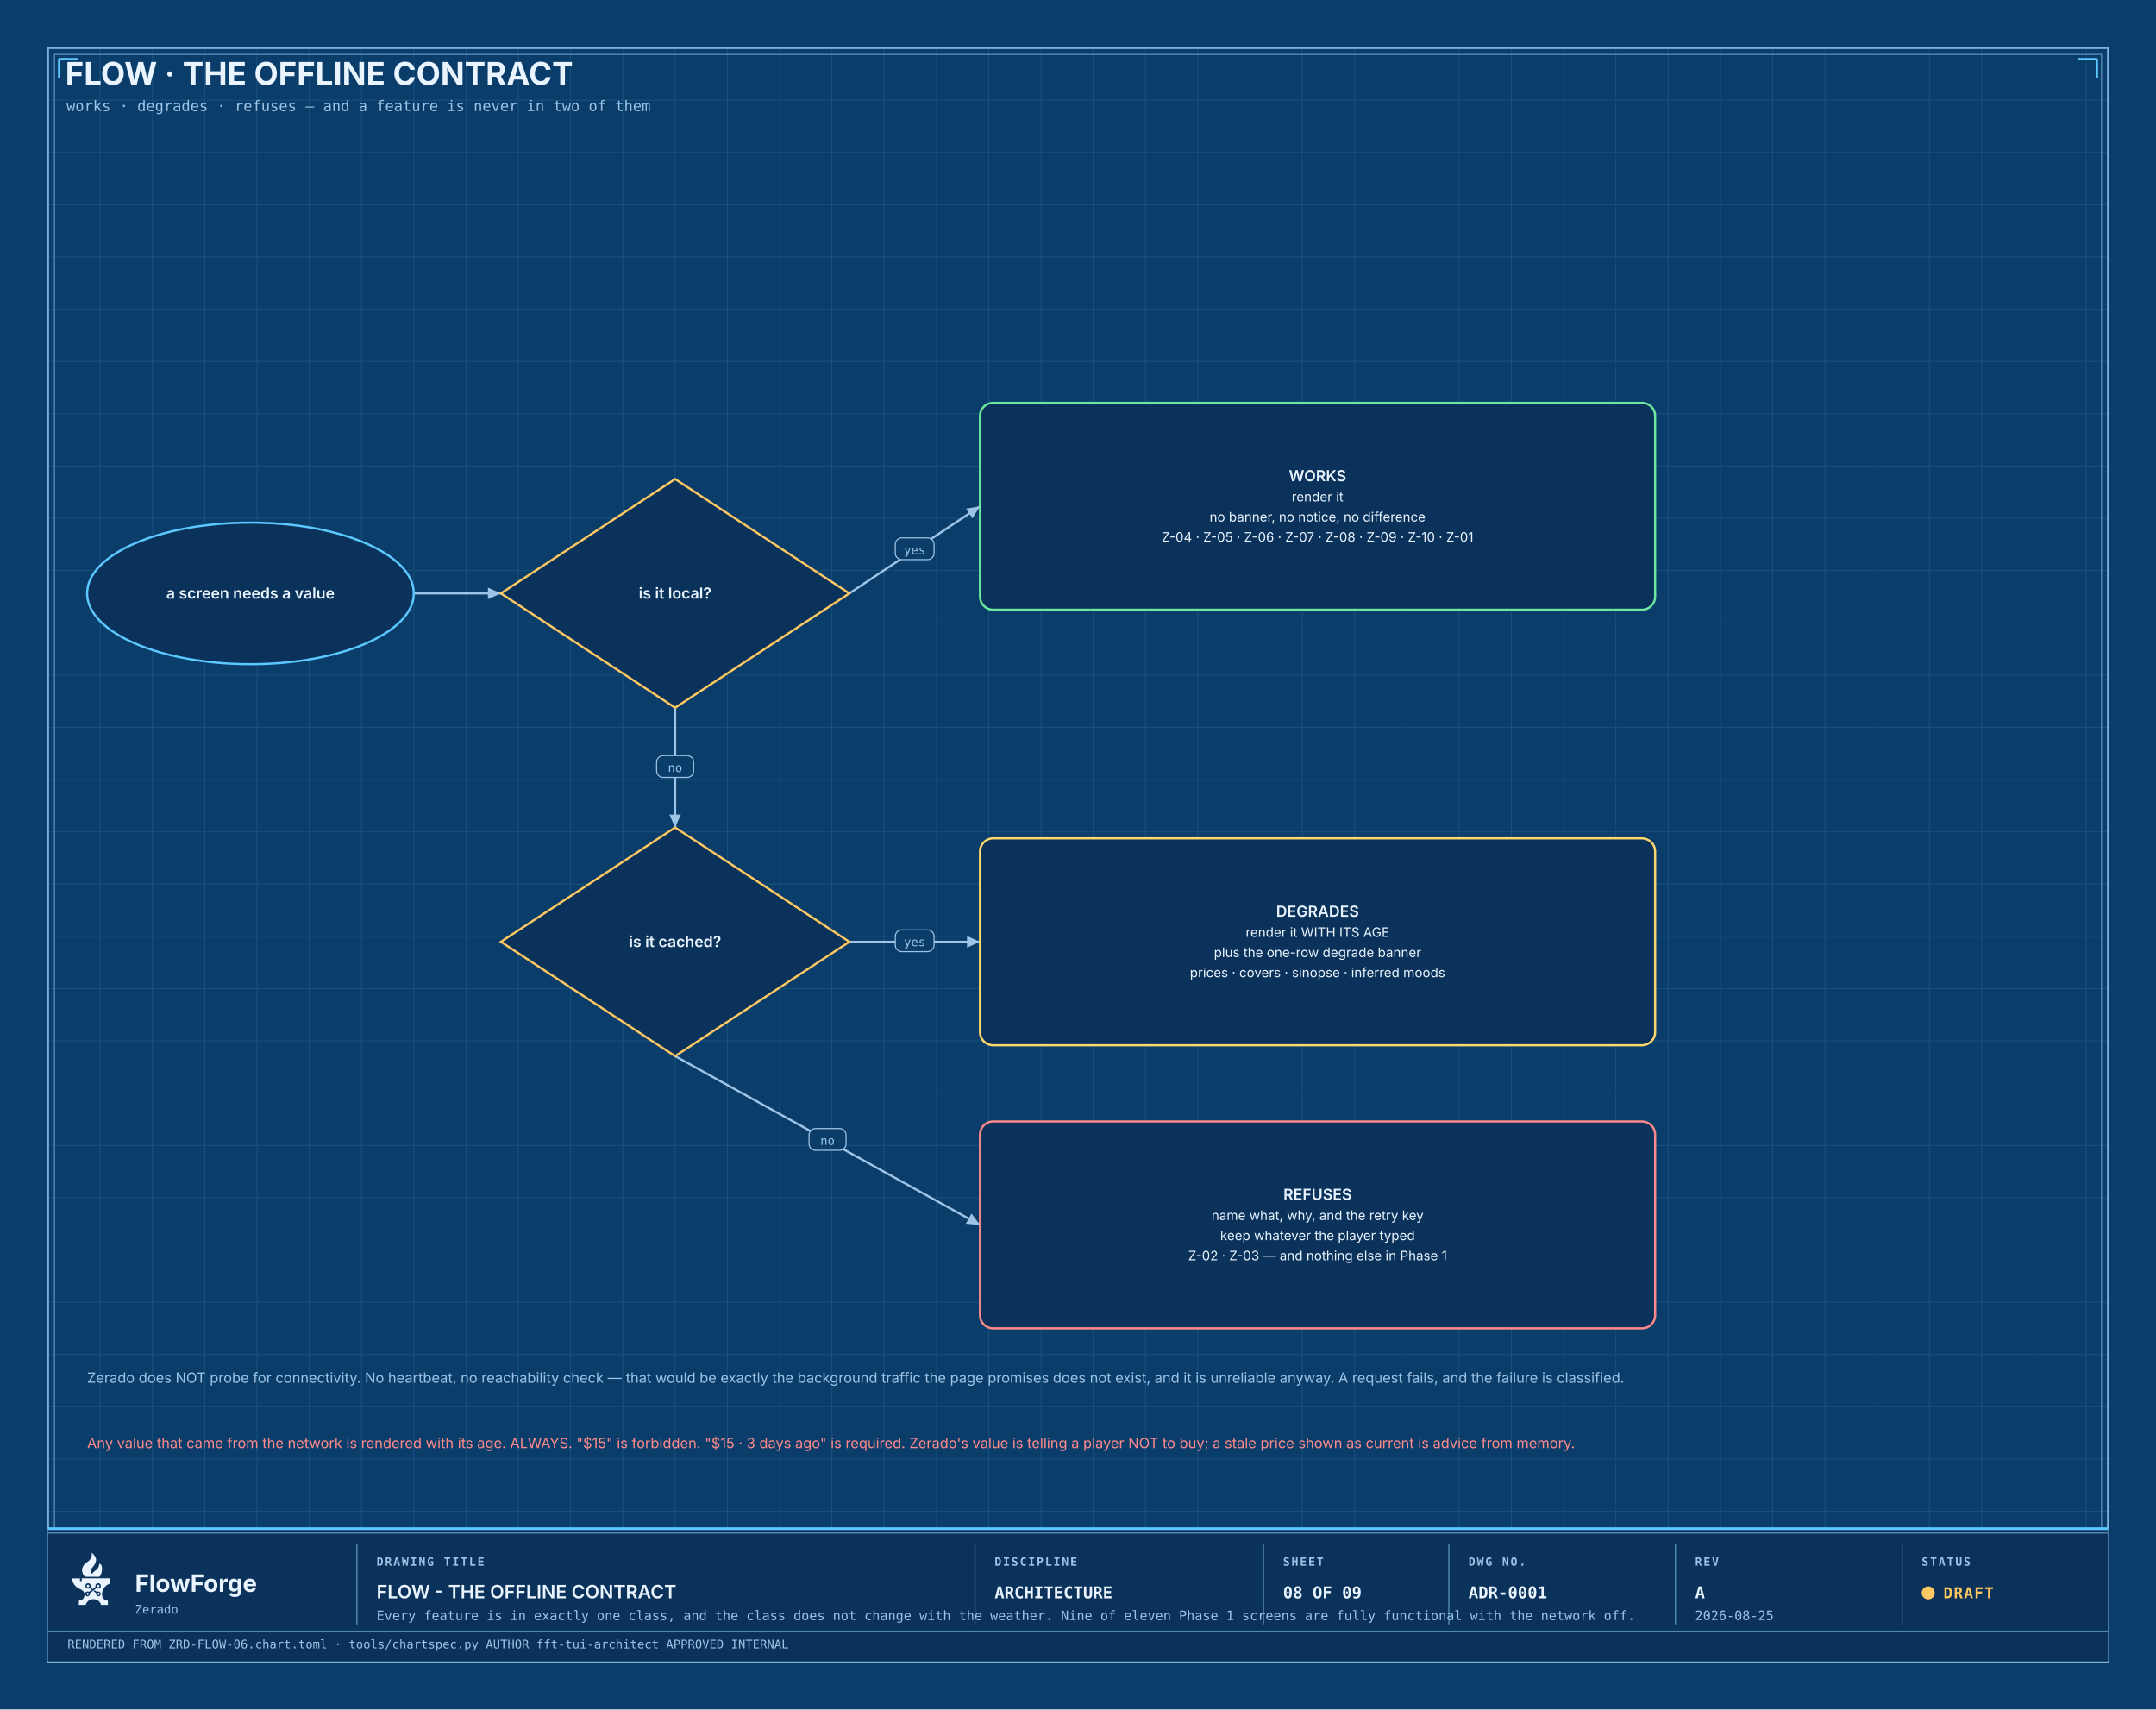
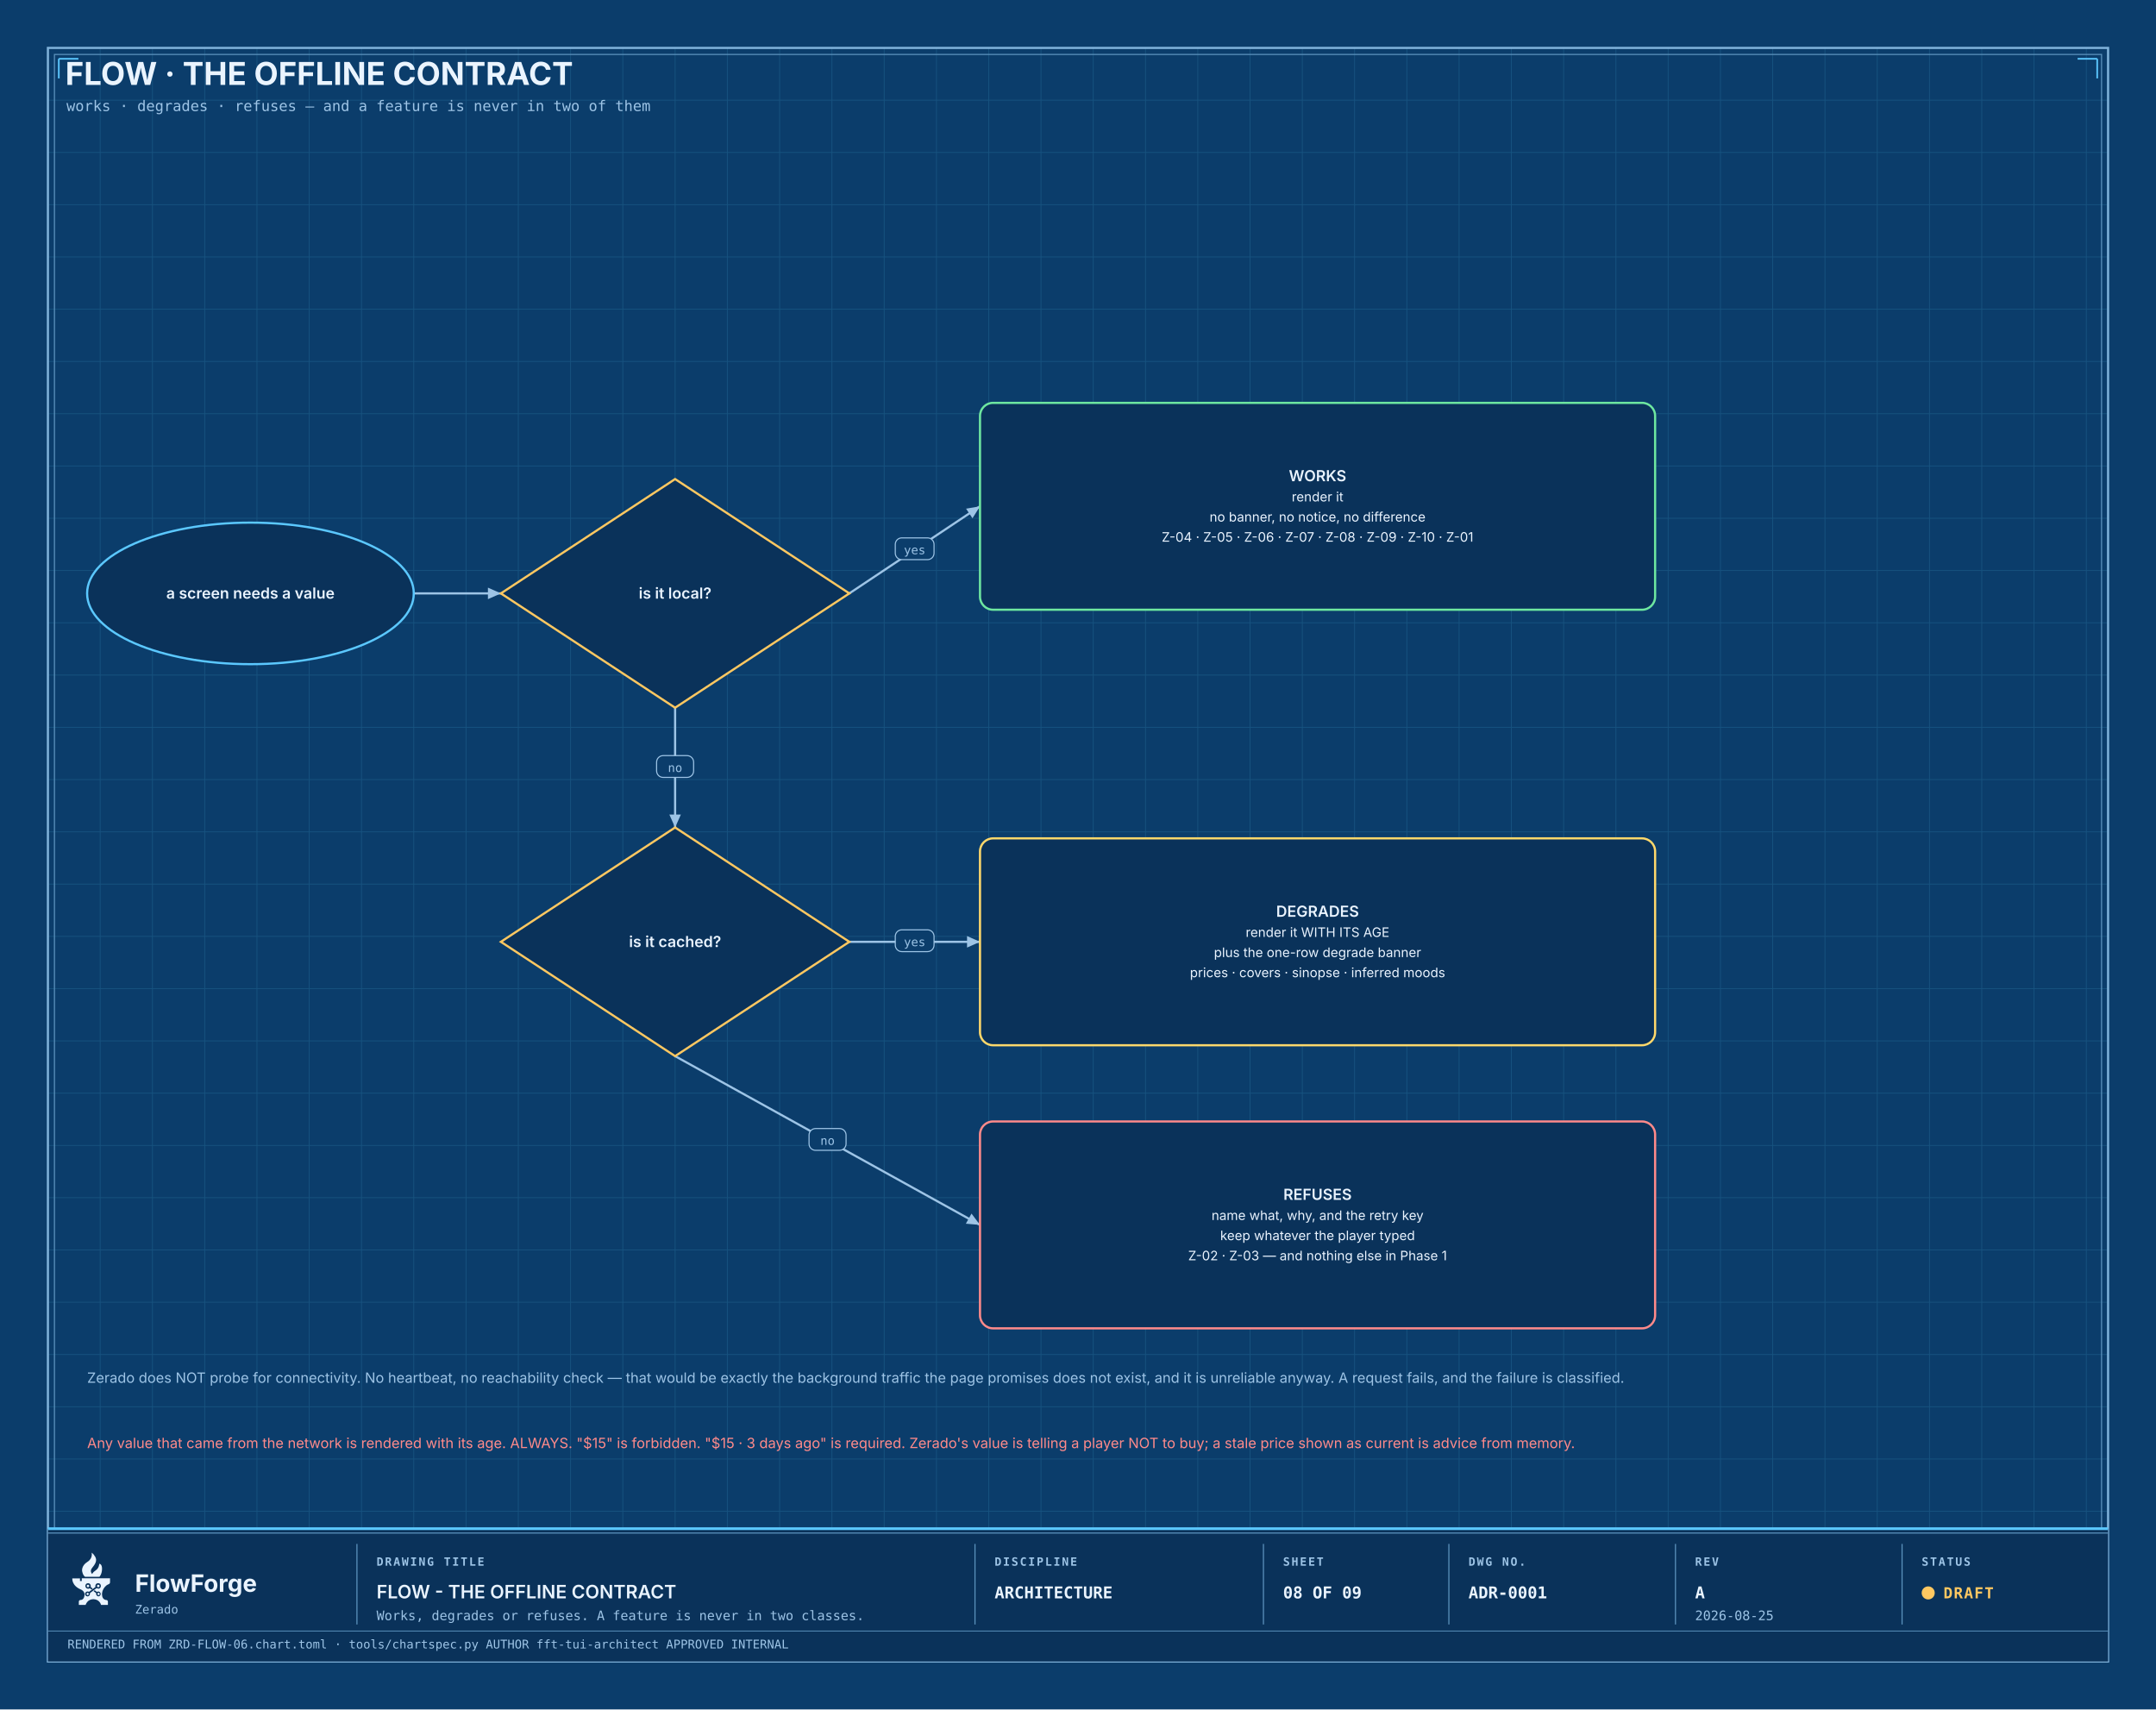
<svg xmlns="http://www.w3.org/2000/svg" width="1980" height="1570" viewBox="0 0 1980 1570" font-family="'Segoe UI', 'Helvetica Neue', Inter, Arial, sans-serif">
  <rect x="0" y="0" width="1980" height="1570" fill="#0B3D6B" />
  <line x1="44" y1="44" x2="44" y2="1526" stroke="#16527F" stroke-width="0.75" />
  <line x1="92" y1="44" x2="92" y2="1526" stroke="#16527F" stroke-width="0.75" />
  <line x1="140" y1="44" x2="140" y2="1526" stroke="#16527F" stroke-width="0.75" />
  <line x1="188" y1="44" x2="188" y2="1526" stroke="#16527F" stroke-width="0.75" />
  <line x1="236" y1="44" x2="236" y2="1526" stroke="#16527F" stroke-width="0.75" />
  <line x1="284" y1="44" x2="284" y2="1526" stroke="#16527F" stroke-width="0.75" />
  <line x1="332" y1="44" x2="332" y2="1526" stroke="#16527F" stroke-width="0.75" />
  <line x1="380" y1="44" x2="380" y2="1526" stroke="#16527F" stroke-width="0.75" />
  <line x1="428" y1="44" x2="428" y2="1526" stroke="#16527F" stroke-width="0.75" />
  <line x1="476" y1="44" x2="476" y2="1526" stroke="#16527F" stroke-width="0.75" />
  <line x1="524" y1="44" x2="524" y2="1526" stroke="#16527F" stroke-width="0.75" />
  <line x1="572" y1="44" x2="572" y2="1526" stroke="#16527F" stroke-width="0.75" />
  <line x1="620" y1="44" x2="620" y2="1526" stroke="#16527F" stroke-width="0.75" />
  <line x1="668" y1="44" x2="668" y2="1526" stroke="#16527F" stroke-width="0.75" />
  <line x1="716" y1="44" x2="716" y2="1526" stroke="#16527F" stroke-width="0.75" />
  <line x1="764" y1="44" x2="764" y2="1526" stroke="#16527F" stroke-width="0.75" />
  <line x1="812" y1="44" x2="812" y2="1526" stroke="#16527F" stroke-width="0.75" />
  <line x1="860" y1="44" x2="860" y2="1526" stroke="#16527F" stroke-width="0.75" />
  <line x1="908" y1="44" x2="908" y2="1526" stroke="#16527F" stroke-width="0.75" />
  <line x1="956" y1="44" x2="956" y2="1526" stroke="#16527F" stroke-width="0.75" />
  <line x1="1004" y1="44" x2="1004" y2="1526" stroke="#16527F" stroke-width="0.75" />
  <line x1="1052" y1="44" x2="1052" y2="1526" stroke="#16527F" stroke-width="0.75" />
  <line x1="1100" y1="44" x2="1100" y2="1526" stroke="#16527F" stroke-width="0.75" />
  <line x1="1148" y1="44" x2="1148" y2="1526" stroke="#16527F" stroke-width="0.75" />
  <line x1="1196" y1="44" x2="1196" y2="1526" stroke="#16527F" stroke-width="0.75" />
  <line x1="1244" y1="44" x2="1244" y2="1526" stroke="#16527F" stroke-width="0.75" />
  <line x1="1292" y1="44" x2="1292" y2="1526" stroke="#16527F" stroke-width="0.75" />
  <line x1="1340" y1="44" x2="1340" y2="1526" stroke="#16527F" stroke-width="0.75" />
  <line x1="1388" y1="44" x2="1388" y2="1526" stroke="#16527F" stroke-width="0.75" />
  <line x1="1436" y1="44" x2="1436" y2="1526" stroke="#16527F" stroke-width="0.75" />
  <line x1="1484" y1="44" x2="1484" y2="1526" stroke="#16527F" stroke-width="0.75" />
  <line x1="1532" y1="44" x2="1532" y2="1526" stroke="#16527F" stroke-width="0.75" />
  <line x1="1580" y1="44" x2="1580" y2="1526" stroke="#16527F" stroke-width="0.75" />
  <line x1="1628" y1="44" x2="1628" y2="1526" stroke="#16527F" stroke-width="0.75" />
  <line x1="1676" y1="44" x2="1676" y2="1526" stroke="#16527F" stroke-width="0.75" />
  <line x1="1724" y1="44" x2="1724" y2="1526" stroke="#16527F" stroke-width="0.75" />
  <line x1="1772" y1="44" x2="1772" y2="1526" stroke="#16527F" stroke-width="0.75" />
  <line x1="1820" y1="44" x2="1820" y2="1526" stroke="#16527F" stroke-width="0.75" />
  <line x1="1868" y1="44" x2="1868" y2="1526" stroke="#16527F" stroke-width="0.75" />
  <line x1="1916" y1="44" x2="1916" y2="1526" stroke="#16527F" stroke-width="0.75" />
  <line x1="44" y1="44" x2="1936" y2="44" stroke="#16527F" stroke-width="0.75" />
  <line x1="44" y1="92" x2="1936" y2="92" stroke="#16527F" stroke-width="0.75" />
  <line x1="44" y1="140" x2="1936" y2="140" stroke="#16527F" stroke-width="0.75" />
  <line x1="44" y1="188" x2="1936" y2="188" stroke="#16527F" stroke-width="0.75" />
  <line x1="44" y1="236" x2="1936" y2="236" stroke="#16527F" stroke-width="0.75" />
  <line x1="44" y1="284" x2="1936" y2="284" stroke="#16527F" stroke-width="0.75" />
  <line x1="44" y1="332" x2="1936" y2="332" stroke="#16527F" stroke-width="0.75" />
  <line x1="44" y1="380" x2="1936" y2="380" stroke="#16527F" stroke-width="0.75" />
  <line x1="44" y1="428" x2="1936" y2="428" stroke="#16527F" stroke-width="0.75" />
  <line x1="44" y1="476" x2="1936" y2="476" stroke="#16527F" stroke-width="0.75" />
  <line x1="44" y1="524" x2="1936" y2="524" stroke="#16527F" stroke-width="0.75" />
  <line x1="44" y1="572" x2="1936" y2="572" stroke="#16527F" stroke-width="0.75" />
  <line x1="44" y1="620" x2="1936" y2="620" stroke="#16527F" stroke-width="0.75" />
  <line x1="44" y1="668" x2="1936" y2="668" stroke="#16527F" stroke-width="0.75" />
  <line x1="44" y1="716" x2="1936" y2="716" stroke="#16527F" stroke-width="0.75" />
  <line x1="44" y1="764" x2="1936" y2="764" stroke="#16527F" stroke-width="0.75" />
  <line x1="44" y1="812" x2="1936" y2="812" stroke="#16527F" stroke-width="0.75" />
  <line x1="44" y1="860" x2="1936" y2="860" stroke="#16527F" stroke-width="0.75" />
  <line x1="44" y1="908" x2="1936" y2="908" stroke="#16527F" stroke-width="0.75" />
  <line x1="44" y1="956" x2="1936" y2="956" stroke="#16527F" stroke-width="0.75" />
  <line x1="44" y1="1004" x2="1936" y2="1004" stroke="#16527F" stroke-width="0.75" />
  <line x1="44" y1="1052" x2="1936" y2="1052" stroke="#16527F" stroke-width="0.75" />
  <line x1="44" y1="1100" x2="1936" y2="1100" stroke="#16527F" stroke-width="0.75" />
  <line x1="44" y1="1148" x2="1936" y2="1148" stroke="#16527F" stroke-width="0.75" />
  <line x1="44" y1="1196" x2="1936" y2="1196" stroke="#16527F" stroke-width="0.75" />
  <line x1="44" y1="1244" x2="1936" y2="1244" stroke="#16527F" stroke-width="0.75" />
  <line x1="44" y1="1292" x2="1936" y2="1292" stroke="#16527F" stroke-width="0.75" />
  <line x1="44" y1="1340" x2="1936" y2="1340" stroke="#16527F" stroke-width="0.75" />
  <line x1="44" y1="1388" x2="1936" y2="1388" stroke="#16527F" stroke-width="0.75" />
  <line x1="44" y1="1436" x2="1936" y2="1436" stroke="#16527F" stroke-width="0.75" />
  <line x1="44" y1="1484" x2="1936" y2="1484" stroke="#16527F" stroke-width="0.75" />
  <rect x="44" y="44" width="1892" height="1482" fill="none" stroke="#7FB2DA" stroke-width="2" />
  <rect x="50" y="50" width="1880" height="1470" fill="none" stroke="#5C93BE" stroke-width="1" />
  <line x1="54" y1="54" x2="72" y2="54" stroke="#5BC8FF" stroke-width="1.5" />
  <line x1="54" y1="54" x2="54" y2="72" stroke="#5BC8FF" stroke-width="1.5" />
  <line x1="1926" y1="54" x2="1908" y2="54" stroke="#5BC8FF" stroke-width="1.5" />
  <line x1="1926" y1="54" x2="1926" y2="72" stroke="#5BC8FF" stroke-width="1.5" />
  <line x1="54" y1="1516" x2="72" y2="1516" stroke="#5BC8FF" stroke-width="1.5" />
  <line x1="54" y1="1516" x2="54" y2="1498" stroke="#5BC8FF" stroke-width="1.5" />
  <line x1="1926" y1="1516" x2="1908" y2="1516" stroke="#5BC8FF" stroke-width="1.5" />
  <line x1="1926" y1="1516" x2="1926" y2="1498" stroke="#5BC8FF" stroke-width="1.5" />
  <text x="60" y="78" font-family="'Segoe UI', 'Helvetica Neue', Inter, Arial, sans-serif" font-size="29" font-weight="700" fill="#EAF4FF">FLOW  ·  THE OFFLINE CONTRACT</text>
  <text x="61" y="102" font-family="ui-monospace, 'Cascadia Code', 'JetBrains Mono', monospace" font-size="13.5" fill="#9DC4E6">works · degrades · refuses — and a feature is never in two of them</text>
  <polyline points="380.0,545.0 460.0,545.0" fill="none" stroke="#9DC4E6" stroke-width="2.0" stroke-linejoin="round" stroke-linecap="round" />
  <polygon points="460.0,545.0 448.1,550.3 448.1,539.7" fill="#9DC4E6" />
  <polyline points="780.0,545.0 900.0,465.0" fill="none" stroke="#9DC4E6" stroke-width="2.0" stroke-linejoin="round" stroke-linecap="round" />
  <polygon points="900.0,465.0 893.1,476.0 887.2,467.2" fill="#9DC4E6" />
  <polyline points="620.0,650.0 620.0,760.0" fill="none" stroke="#9DC4E6" stroke-width="2.0" stroke-linejoin="round" stroke-linecap="round" />
  <polygon points="620.0,760.0 614.7,748.1 625.3,748.1" fill="#9DC4E6" />
  <polyline points="780.0,865.0 900.0,865.0" fill="none" stroke="#9DC4E6" stroke-width="2.0" stroke-linejoin="round" stroke-linecap="round" />
  <polygon points="900.0,865.0 888.1,870.3 888.1,859.7" fill="#9DC4E6" />
  <polyline points="620.0,970.0 900.0,1125.0" fill="none" stroke="#9DC4E6" stroke-width="2.0" stroke-linejoin="round" stroke-linecap="round" />
  <polygon points="900.0,1125.0 887.0,1123.9 892.2,1114.6" fill="#9DC4E6" />
  <ellipse cx="230.0" cy="545.0" rx="150.0" ry="65.0" fill="#0A325A" stroke="#5BC8FF" stroke-width="2.0" />
  <text x="230.0" y="549.8" font-family="'Segoe UI', 'Helvetica Neue', Inter, Arial, sans-serif" font-size="14" fill="#EAF4FF" text-anchor="middle" font-weight="600">a screen needs a value</text>
  <polygon points="620.0,440.0 780.0,545.0 620.0,650.0 460.0,545.0" fill="#0A325A" stroke="#FFC861" stroke-width="2.0" />
  <text x="620.0" y="549.8" font-family="'Segoe UI', 'Helvetica Neue', Inter, Arial, sans-serif" font-size="14" fill="#EAF4FF" text-anchor="middle" font-weight="600">is it local?</text>
  <rect x="900.0" y="370.0" width="620.0" height="190.0" rx="12" ry="12" fill="#0A325A" stroke="#6EE7A0" stroke-width="2.0" />
  <text x="1210.0" y="442.0" font-family="'Segoe UI', 'Helvetica Neue', Inter, Arial, sans-serif" font-size="14" fill="#EAF4FF" text-anchor="middle" font-weight="600">WORKS</text>
  <text x="1210.0" y="460.5" font-family="'Segoe UI', 'Helvetica Neue', Inter, Arial, sans-serif" font-size="12" fill="#EAF4FF" text-anchor="middle" font-weight="400">render it</text>
  <text x="1210.0" y="479.0" font-family="'Segoe UI', 'Helvetica Neue', Inter, Arial, sans-serif" font-size="12" fill="#EAF4FF" text-anchor="middle" font-weight="400">no banner, no notice, no difference</text>
  <text x="1210.0" y="497.5" font-family="'Segoe UI', 'Helvetica Neue', Inter, Arial, sans-serif" font-size="12" fill="#EAF4FF" text-anchor="middle" font-weight="400">Z-04 · Z-05 · Z-06 · Z-07 · Z-08 · Z-09 · Z-10 · Z-01</text>
  <polygon points="620.0,760.0 780.0,865.0 620.0,970.0 460.0,865.0" fill="#0A325A" stroke="#FFC861" stroke-width="2.0" />
  <text x="620.0" y="869.8" font-family="'Segoe UI', 'Helvetica Neue', Inter, Arial, sans-serif" font-size="14" fill="#EAF4FF" text-anchor="middle" font-weight="600">is it cached?</text>
  <rect x="900.0" y="770.0" width="620.0" height="190.0" rx="12" ry="12" fill="#0A325A" stroke="#FFD86B" stroke-width="2.0" />
  <text x="1210.0" y="842.0" font-family="'Segoe UI', 'Helvetica Neue', Inter, Arial, sans-serif" font-size="14" fill="#EAF4FF" text-anchor="middle" font-weight="600">DEGRADES</text>
  <text x="1210.0" y="860.5" font-family="'Segoe UI', 'Helvetica Neue', Inter, Arial, sans-serif" font-size="12" fill="#EAF4FF" text-anchor="middle" font-weight="400">render it WITH ITS AGE</text>
  <text x="1210.0" y="879.0" font-family="'Segoe UI', 'Helvetica Neue', Inter, Arial, sans-serif" font-size="12" fill="#EAF4FF" text-anchor="middle" font-weight="400">plus the one-row degrade banner</text>
  <text x="1210.0" y="897.5" font-family="'Segoe UI', 'Helvetica Neue', Inter, Arial, sans-serif" font-size="12" fill="#EAF4FF" text-anchor="middle" font-weight="400">prices · covers · sinopse · inferred moods</text>
  <rect x="900.0" y="1030.0" width="620.0" height="190.0" rx="12" ry="12" fill="#0A325A" stroke="#FF8A8A" stroke-width="2.0" />
  <text x="1210.0" y="1102.0" font-family="'Segoe UI', 'Helvetica Neue', Inter, Arial, sans-serif" font-size="14" fill="#EAF4FF" text-anchor="middle" font-weight="600">REFUSES</text>
  <text x="1210.0" y="1120.5" font-family="'Segoe UI', 'Helvetica Neue', Inter, Arial, sans-serif" font-size="12" fill="#EAF4FF" text-anchor="middle" font-weight="400">name what, why, and the retry key</text>
  <text x="1210.0" y="1139.0" font-family="'Segoe UI', 'Helvetica Neue', Inter, Arial, sans-serif" font-size="12" fill="#EAF4FF" text-anchor="middle" font-weight="400">keep whatever the player typed</text>
  <text x="1210.0" y="1157.5" font-family="'Segoe UI', 'Helvetica Neue', Inter, Arial, sans-serif" font-size="12" fill="#EAF4FF" text-anchor="middle" font-weight="400">Z-02 · Z-03  —  and nothing else in Phase 1</text>
  <rect x="822.2" y="494.0" width="35.6" height="20" rx="6" fill="#0B3D6B" stroke="#9DC4E6" stroke-width="1" opacity="1" />
  <text x="840.0" y="509.0" font-family="ui-monospace, 'Cascadia Code', 'JetBrains Mono', monospace" font-size="11" fill="#9DC4E6" text-anchor="middle">yes</text>
  <rect x="603.0" y="694.0" width="34.0" height="20" rx="6" fill="#0B3D6B" stroke="#9DC4E6" stroke-width="1" opacity="1" />
  <text x="620.0" y="709.0" font-family="ui-monospace, 'Cascadia Code', 'JetBrains Mono', monospace" font-size="11" fill="#9DC4E6" text-anchor="middle">no</text>
  <rect x="822.2" y="854.0" width="35.6" height="20" rx="6" fill="#0B3D6B" stroke="#9DC4E6" stroke-width="1" opacity="1" />
  <text x="840.0" y="869.0" font-family="ui-monospace, 'Cascadia Code', 'JetBrains Mono', monospace" font-size="11" fill="#9DC4E6" text-anchor="middle">yes</text>
  <rect x="743.0" y="1036.5" width="34.0" height="20" rx="6" fill="#0B3D6B" stroke="#9DC4E6" stroke-width="1" opacity="1" />
  <text x="760.0" y="1051.5" font-family="ui-monospace, 'Cascadia Code', 'JetBrains Mono', monospace" font-size="11" fill="#9DC4E6" text-anchor="middle">no</text>
  <text x="80.0" y="1270.0" font-family="'Segoe UI', 'Helvetica Neue', Inter, Arial, sans-serif" font-size="13" fill="#9DC4E6" text-anchor="start" font-weight="normal">Zerado does NOT probe for connectivity. No heartbeat, no reachability check — that would be exactly the background traffic the page promises does not exist, and it is unreliable anyway. A request fails, and the failure is classified.</text>
  <text x="80.0" y="1330.0" font-family="'Segoe UI', 'Helvetica Neue', Inter, Arial, sans-serif" font-size="13" fill="#FF8A8A" text-anchor="start" font-weight="normal">Any value that came from the network is rendered with its age. ALWAYS.   "$15" is forbidden.   "$15 · 3 days ago" is required. Zerado's value is telling a player NOT to buy; a stale price shown as current is advice from memory.</text>
  <rect x="44" y="1404" width="1892" height="122" fill="#0A325A" />
  <line x1="44" y1="1404" x2="1936" y2="1404" stroke="#5BC8FF" stroke-width="2.5" />
  <line x1="44" y1="1408" x2="1936" y2="1408" stroke="#5C93BE" stroke-width="1" />
  <line x1="327.8" y1="1418" x2="327.8" y2="1492" stroke="#5C93BE" stroke-width="1" />
  <line x1="895.4" y1="1418" x2="895.4" y2="1492" stroke="#5C93BE" stroke-width="1" />
  <line x1="1160.3" y1="1418" x2="1160.3" y2="1492" stroke="#5C93BE" stroke-width="1" />
  <line x1="1330.6" y1="1418" x2="1330.6" y2="1492" stroke="#5C93BE" stroke-width="1" />
  <line x1="1538.7" y1="1418" x2="1538.7" y2="1492" stroke="#5C93BE" stroke-width="1" />
  <line x1="1746.8" y1="1418" x2="1746.8" y2="1492" stroke="#5C93BE" stroke-width="1" />
  <g transform="translate(58.0,1423.0) scale(1.5)" fill="#EAF4FF" stroke="none">
    <path d="M14.5,22.4c0-.4.3-.7.7-.7s.7.3.7.7-.3.7-.7.7-.7-.3-.7-.7Z" />
    <path d="M15,26.7c-.3,0-.6.3-.6.6s.3.6.6.6.6-.3.6-.6-.3-.6-.6-.6ZM21.5,21.7c-.4,0-.7.3-.7.7s.3.7.7.7.7-.3.7-.7-.3-.7-.7-.7ZM21.5,21.7c-.4,0-.7.3-.7.7s.3.7.7.7.7-.3.7-.7-.3-.7-.7-.7ZM15,26.7c-.3,0-.6.3-.6.6s.3.6.6.6.6-.3.6-.6-.3-.6-.6-.6ZM11.4,17.8v1.6h-1.1v-1.6h-4.7s-.5,4.4,5.3,6.8c0,0,2.2.9,2.2,3h0c0,.2,0,3.4-2.5,3.4-.6,0-1,.5-1,1v2h4.2c0-.1,0-.3.1-.4.5-1.1,1.3-2.1,2.4-2.6.6-.3,1.4-.5,2.2-.5s1.5.2,2.2.5c.8.4,1.5,1,2,1.8.2.4.4.8.5,1.2h4.2v-2c0-.6-.5-1-1-1,0,0-2.4,0-2.6-3.1,0-.5,0-.7,0-1,.2-1.9,1.3-3.8,2.8-4.9,0,0,.2-.1.3-.2.3-.2.7-.3,1-.5.4-.1.8-.6.8-1.1v-2.5H11.4ZM15.2,20.7c.9,0,1.7.7,1.7,1.7s0,.4-.1.6l1.3,1-.7.6-1.1-.8c-.3.2-.6.3-1,.3-.9,0-1.7-.7-1.7-1.7s.7-1.7,1.7-1.7ZM21.7,28.8c-.8,0-1.5-.7-1.5-1.5s0-.3,0-.5l-1.6-1.2.7-.6,1.4,1.1c.2-.2.5-.3.8-.3.8,0,1.5.7,1.5,1.5s-.7,1.5-1.5,1.5ZM21.5,24c-.4,0-.7-.1-1-.3l-4.1,3.1c0,.2,0,.3,0,.5,0,.8-.7,1.5-1.5,1.5s-1.5-.7-1.5-1.5.7-1.5,1.5-1.5.6,0,.8.3l4.1-3.1c0-.2-.1-.4-.1-.6,0-.9.7-1.7,1.7-1.7s1.7.7,1.7,1.7-.7,1.7-1.7,1.7ZM21.7,26.7c-.3,0-.6.3-.6.6s.3.6.6.6.6-.3.6-.6-.3-.6-.6-.6ZM21.5,21.7c-.4,0-.7.3-.7.7s.3.7.7.7.7-.3.7-.7-.3-.7-.7-.7ZM15,26.7c-.3,0-.6.3-.6.6s.3.6.6.6.6-.3.6-.6-.3-.6-.6-.6Z" />
    <path d="M17.4,1.9s1.1,3.5-2.6,5.8c-3.7,2.3-3.2,5.5-3.2,5.5,0,0,.3,2.5,1.8,3.6h8.8s1.5-1.4,1.6-4.7-1.7-3.3-1.7-3.3c0,0,0,2.6-2.1,4s-2.2,2.3-2.2,2.3c0,0-1.8-1.6-.1-3.7s3.4-4.4,1.9-6.9-2.3-2.4-2.3-2.4Z" />
    <path d="M15.6,27.3c0,.3-.3.6-.6.6s-.6-.3-.6-.6.3-.6.6-.6.6.3.6.6Z" />
    <path d="M22.2,22.4c0,.4-.3.7-.7.7s-.7-.3-.7-.7.3-.7.7-.7.7.3.7.7Z" />
    <path d="M22.3,27.3c0,.3-.3.6-.6.6s-.6-.3-.6-.6.3-.6.6-.6.6.3.6.6Z" />
    <path d="M15.9,22.4c0,.4-.3.7-.7.7s-.7-.3-.7-.7.3-.7.7-.7.7.3.7.7Z" />
  </g>
  <text x="124.0" y="1462" font-family="'Segoe UI', 'Helvetica Neue', Inter, Arial, sans-serif" font-size="22" font-weight="700" fill="#EAF4FF">FlowForge</text>
  <text x="124.0" y="1482" font-family="ui-monospace, 'Cascadia Code', 'JetBrains Mono', monospace" font-size="11" fill="#9DC4E6">Zerado</text>
  <text x="345.8" y="1438" font-family="ui-monospace, 'Cascadia Code', 'JetBrains Mono', monospace" font-size="10.5" font-weight="700" letter-spacing="1.4" fill="#9DC4E6">DRAWING TITLE</text>
  <text x="345.8" y="1468" font-family="'Segoe UI', 'Helvetica Neue', Inter, Arial, sans-serif" font-size="17" font-weight="600" fill="#EAF4FF">FLOW - THE OFFLINE CONTRACT</text>
-   <text x="345.8" y="1488" font-family="ui-monospace, 'Cascadia Code', 'JetBrains Mono', monospace" font-size="12" fill="#9DC4E6">Every feature is in exactly one class, and the class does not change with the weather. Nine of eleven Phase 1 screens are fully functional with the network off.</text>
+   <text x="345.8" y="1488" font-family="ui-monospace, 'Cascadia Code', 'JetBrains Mono', monospace" font-size="12" fill="#9DC4E6">Works, degrades or refuses. A feature is never in two classes.</text>
  <text x="913.4" y="1438" font-family="ui-monospace, 'Cascadia Code', 'JetBrains Mono', monospace" font-size="10.5" font-weight="700" letter-spacing="1.4" fill="#9DC4E6">DISCIPLINE</text>
  <text x="913.4" y="1468" font-family="ui-monospace, 'Cascadia Code', 'JetBrains Mono', monospace" font-size="15" font-weight="600" fill="#EAF4FF">ARCHITECTURE</text>
  <text x="1178.3" y="1438" font-family="ui-monospace, 'Cascadia Code', 'JetBrains Mono', monospace" font-size="10.5" font-weight="700" letter-spacing="1.4" fill="#9DC4E6">SHEET</text>
  <text x="1178.3" y="1468" font-family="ui-monospace, 'Cascadia Code', 'JetBrains Mono', monospace" font-size="15" font-weight="600" fill="#EAF4FF">08 OF 09</text>
  <text x="1348.6" y="1438" font-family="ui-monospace, 'Cascadia Code', 'JetBrains Mono', monospace" font-size="10.5" font-weight="700" letter-spacing="1.4" fill="#9DC4E6">DWG NO.</text>
  <text x="1348.6" y="1468" font-family="ui-monospace, 'Cascadia Code', 'JetBrains Mono', monospace" font-size="15" font-weight="600" fill="#EAF4FF">ADR-0001</text>
  <text x="1556.7" y="1438" font-family="ui-monospace, 'Cascadia Code', 'JetBrains Mono', monospace" font-size="10.5" font-weight="700" letter-spacing="1.4" fill="#9DC4E6">REV</text>
  <text x="1556.7" y="1468" font-family="ui-monospace, 'Cascadia Code', 'JetBrains Mono', monospace" font-size="15" font-weight="600" fill="#EAF4FF">A</text>
  <text x="1556.7" y="1488" font-family="ui-monospace, 'Cascadia Code', 'JetBrains Mono', monospace" font-size="12" fill="#9DC4E6">2026-08-25</text>
  <text x="1764.8" y="1438" font-family="ui-monospace, 'Cascadia Code', 'JetBrains Mono', monospace" font-size="10.5" font-weight="700" letter-spacing="1.4" fill="#9DC4E6">STATUS</text>
  <circle cx="1770.8" cy="1463" r="6" fill="#FFC861" />
  <text x="1784.8" y="1468" font-family="ui-monospace, 'Cascadia Code', 'JetBrains Mono', monospace" font-size="14" font-weight="600" letter-spacing="1" fill="#FFC861">DRAFT</text>
  <line x1="44" y1="1498" x2="1936" y2="1498" stroke="#5C93BE" stroke-width="0.75" />
  <text x="62.0" y="1514" font-family="ui-monospace, 'Cascadia Code', 'JetBrains Mono', monospace" font-size="11" fill="#9DC4E6">RENDERED FROM  ZRD-FLOW-06.chart.toml · tools/chartspec.py      AUTHOR fft-tui-architect      APPROVED       INTERNAL</text>
</svg>
